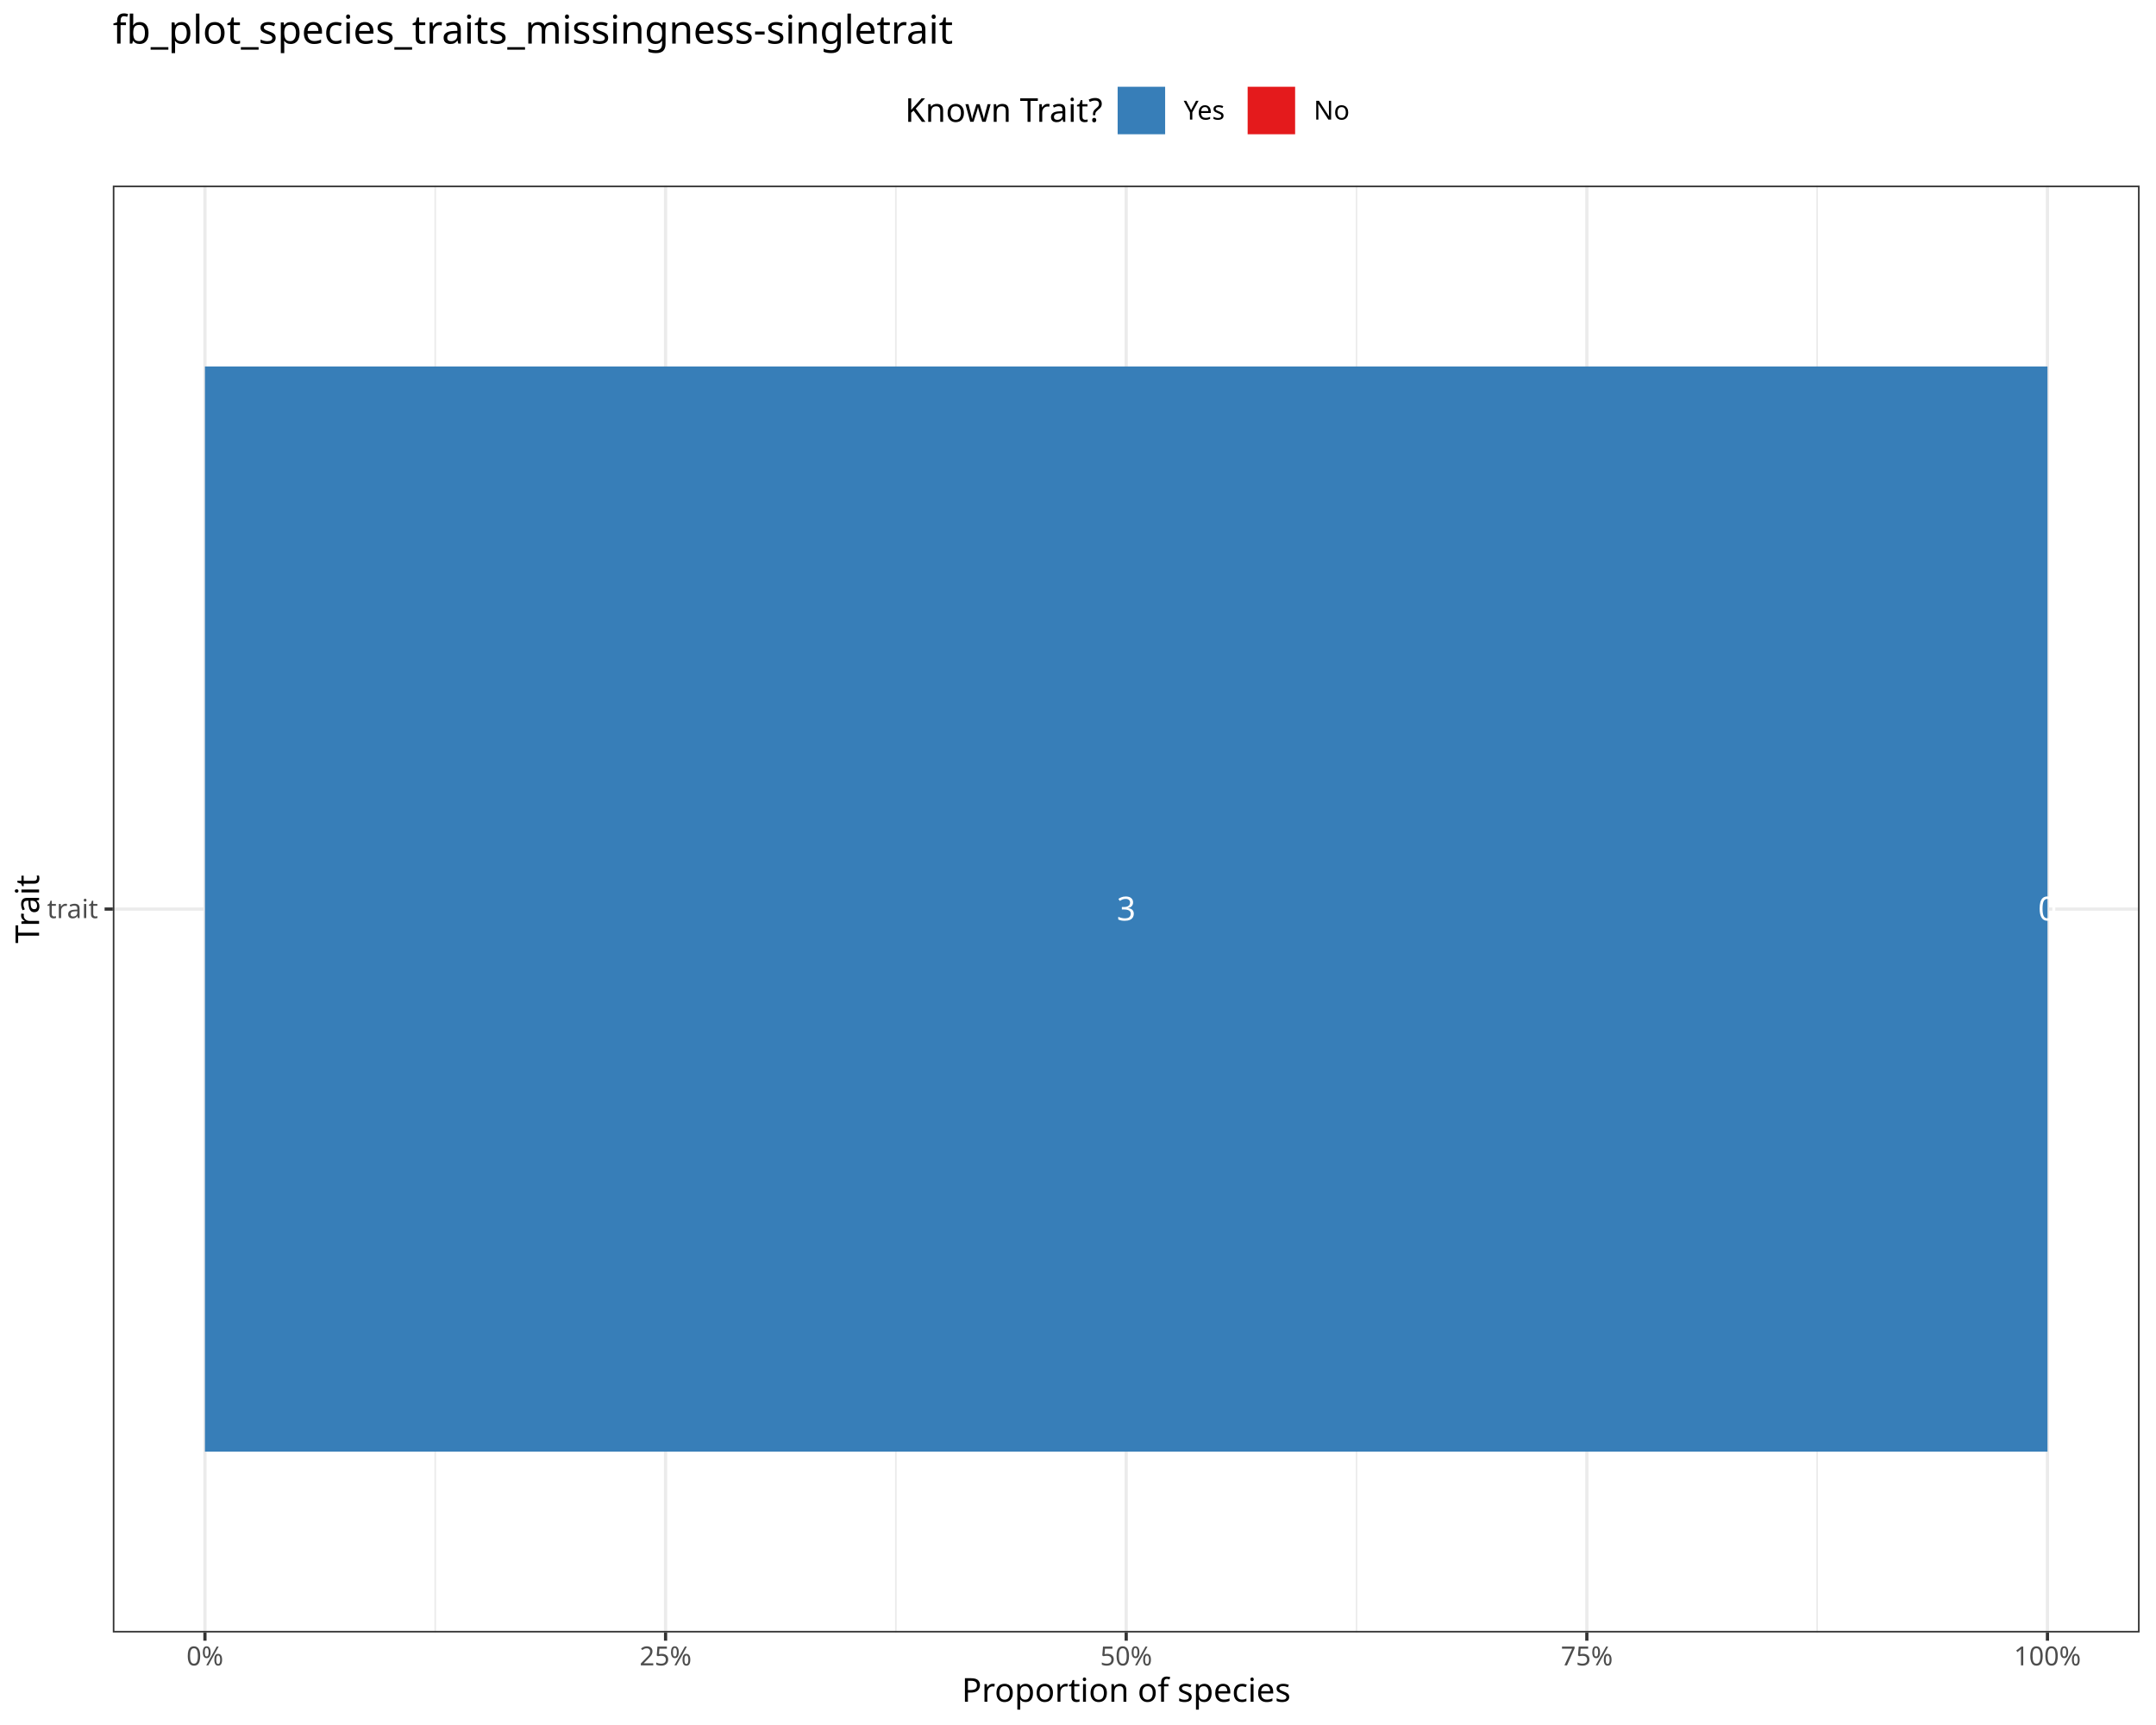
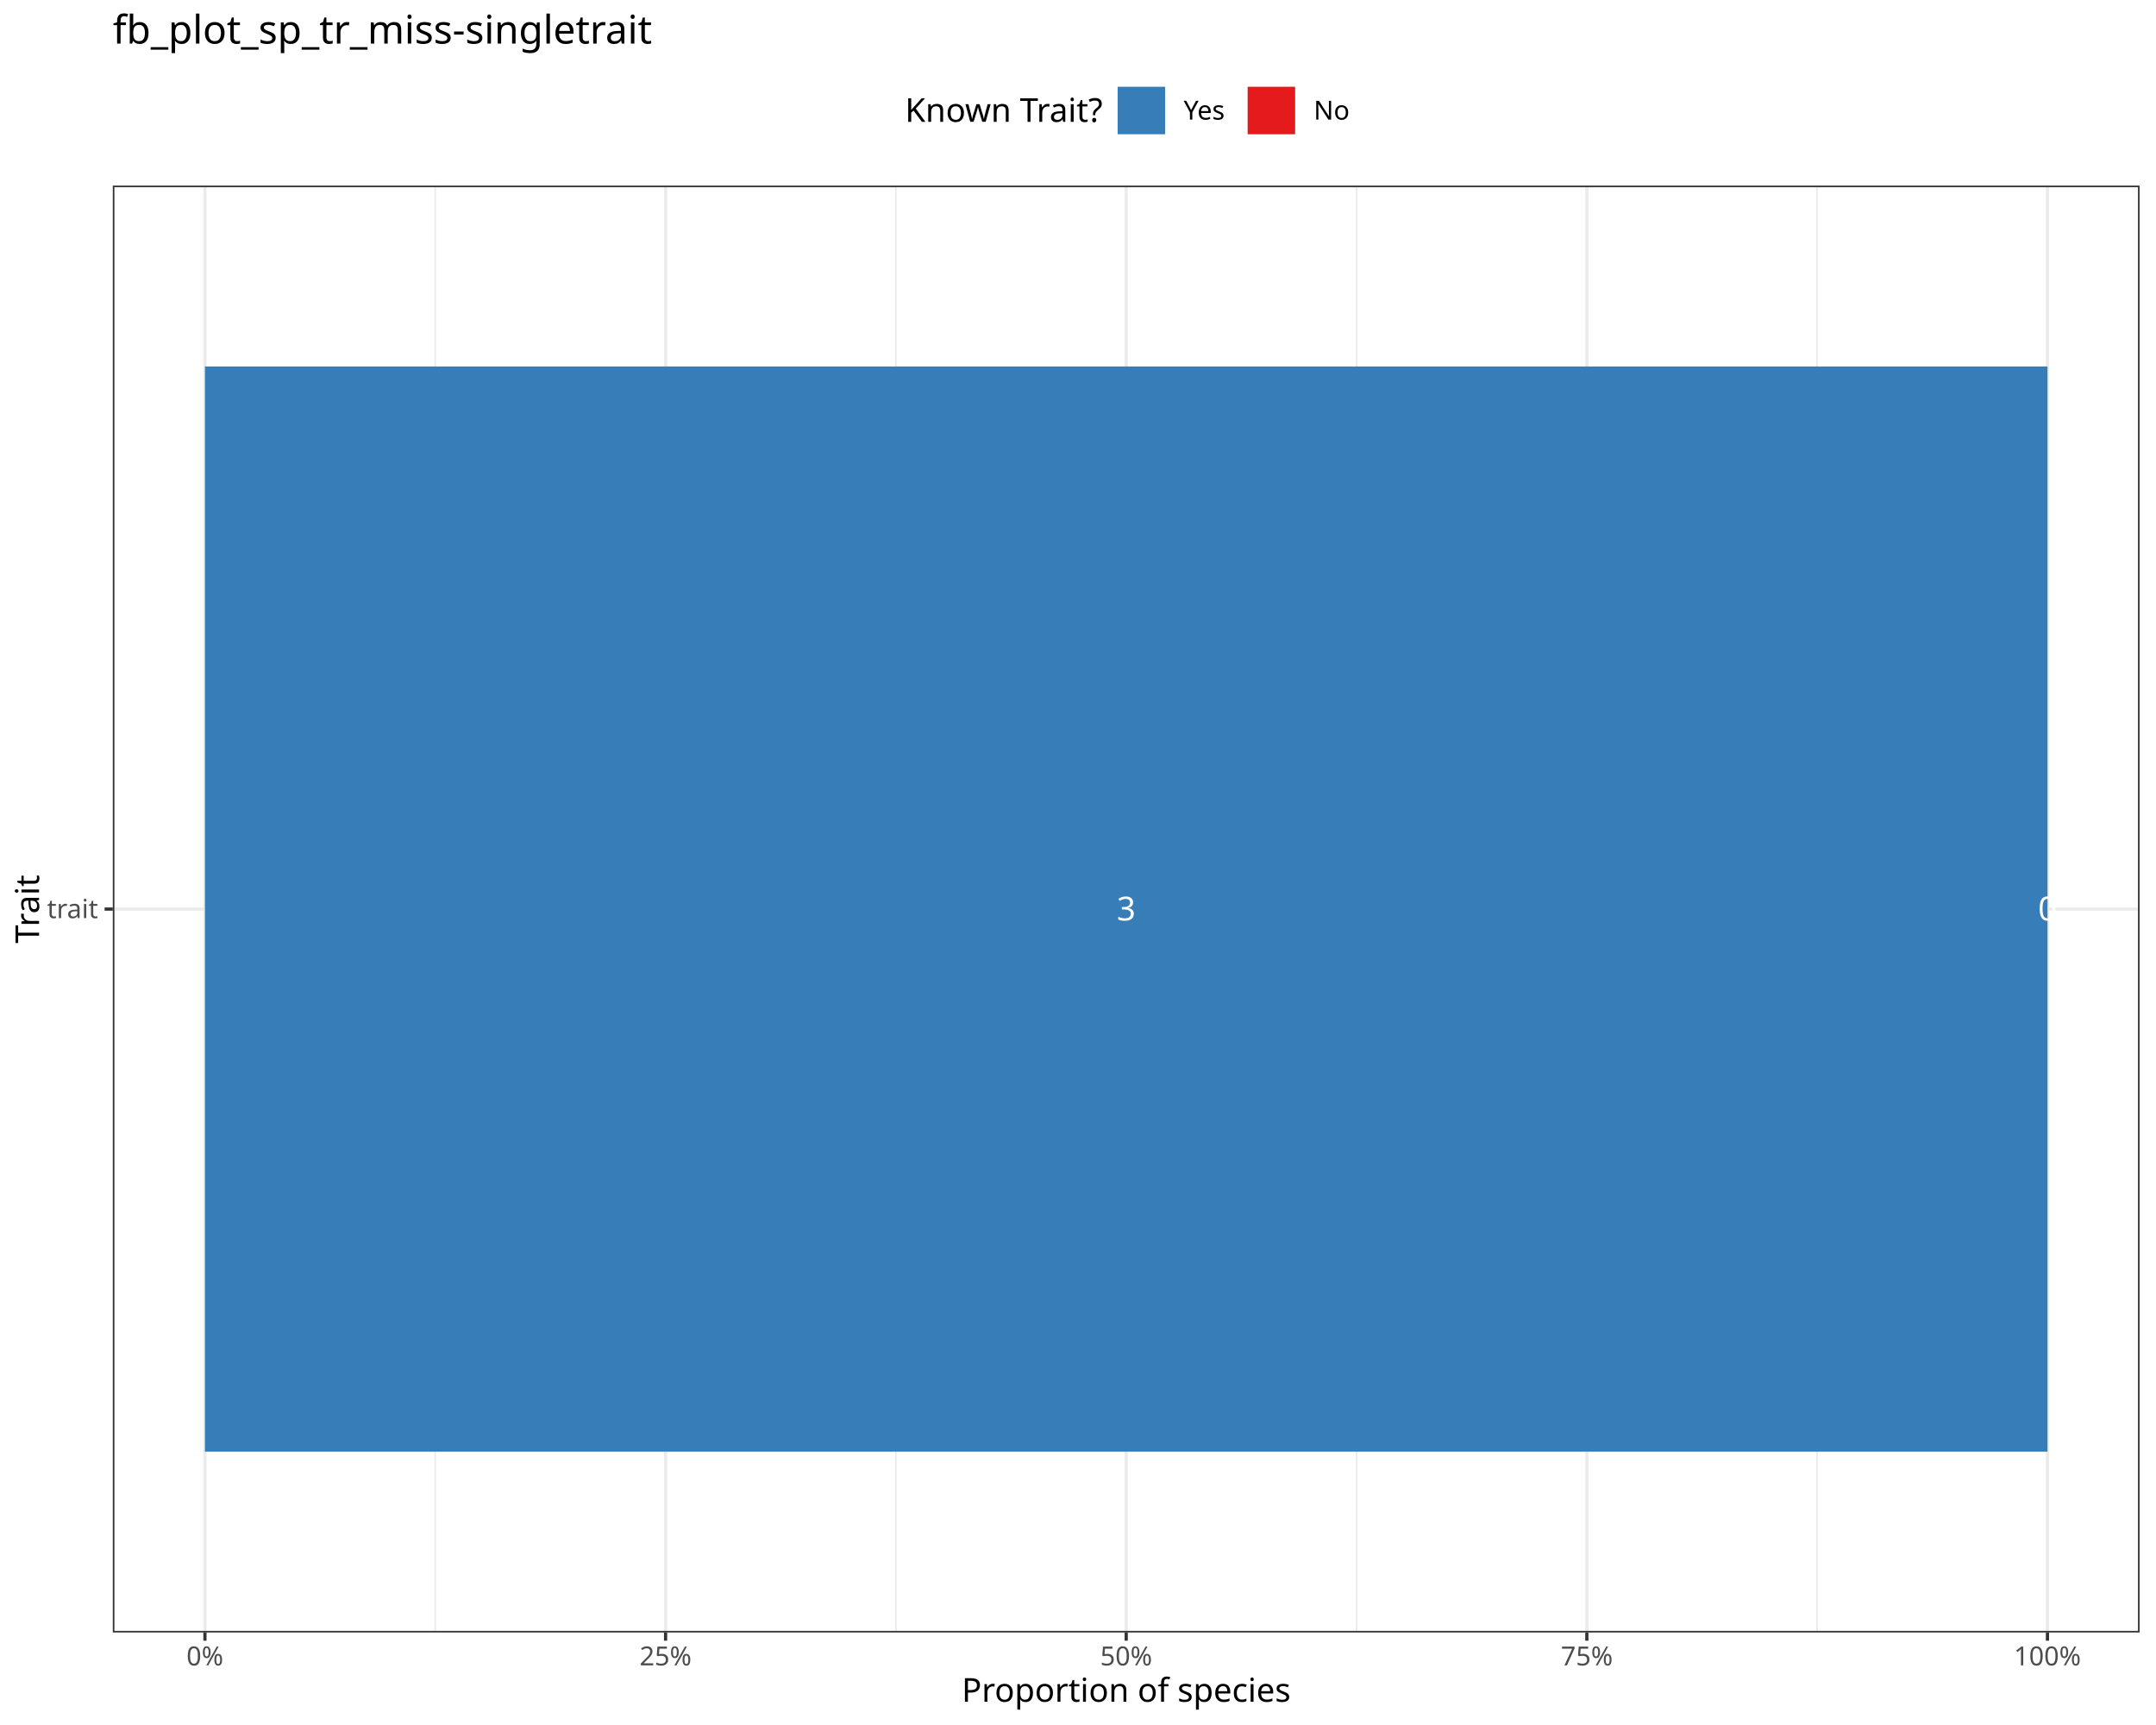
<svg xmlns="http://www.w3.org/2000/svg" class="svglite" data-engine-version="2.0" width="720.00pt" height="576.00pt" viewBox="0 0 720.00 576.00">
  <defs>
    <style type="text/css">
    .svglite line, .svglite polyline, .svglite polygon, .svglite path, .svglite rect, .svglite circle {
      fill: none;
      stroke: #000000;
      stroke-linecap: round;
      stroke-linejoin: round;
      stroke-miterlimit: 10.00;
    }
  </style>
  </defs>
  <rect width="100%" height="100%" style="stroke: none; fill: #FFFFFF;" />
  <defs>
    <clipPath id="cpMC4wMHw3MjAuMDB8MC4wMHw1NzYuMDA=">
      <rect x="0.00" y="0.00" width="720.00" height="576.00" />
    </clipPath>
  </defs>
  <g clip-path="url(#cpMC4wMHw3MjAuMDB8MC4wMHw1NzYuMDA=)">
    <rect x="0.00" y="0.00" width="720.00" height="576.00" style="stroke-width: 1.07; stroke: #FFFFFF; fill: #FFFFFF;" />
  </g>
  <defs>
    <clipPath id="cpMzcuNjd8NzE0LjUyfDYxLjk4fDU0NS4xMQ==">
      <rect x="37.67" y="61.98" width="676.85" height="483.13" />
    </clipPath>
  </defs>
  <g clip-path="url(#cpMzcuNjd8NzE0LjUyfDYxLjk4fDU0NS4xMQ==)">
    <rect x="37.67" y="61.98" width="676.85" height="483.13" style="stroke-width: 1.07; stroke: none; fill: #FFFFFF;" />
    <polyline points="145.35,545.11 145.35,61.98 " style="stroke-width: 0.53; stroke: #EBEBEB; stroke-linecap: butt;" />
    <polyline points="299.18,545.11 299.18,61.98 " style="stroke-width: 0.53; stroke: #EBEBEB; stroke-linecap: butt;" />
    <polyline points="453.01,545.11 453.01,61.98 " style="stroke-width: 0.53; stroke: #EBEBEB; stroke-linecap: butt;" />
    <polyline points="606.84,545.11 606.84,61.98 " style="stroke-width: 0.53; stroke: #EBEBEB; stroke-linecap: butt;" />
    <polyline points="37.67,303.55 714.52,303.55 " style="stroke-width: 1.07; stroke: #EBEBEB; stroke-linecap: butt;" />
    <polyline points="68.44,545.11 68.44,61.98 " style="stroke-width: 1.07; stroke: #EBEBEB; stroke-linecap: butt;" />
    <polyline points="222.27,545.11 222.27,61.98 " style="stroke-width: 1.07; stroke: #EBEBEB; stroke-linecap: butt;" />
    <polyline points="376.10,545.11 376.10,61.98 " style="stroke-width: 1.07; stroke: #EBEBEB; stroke-linecap: butt;" />
    <polyline points="529.93,545.11 529.93,61.98 " style="stroke-width: 1.07; stroke: #EBEBEB; stroke-linecap: butt;" />
    <polyline points="683.75,545.11 683.75,61.98 " style="stroke-width: 1.07; stroke: #EBEBEB; stroke-linecap: butt;" />
    <rect x="68.44" y="122.37" width="615.32" height="362.35" style="stroke-width: 1.07; stroke: none; stroke-linecap: butt; stroke-linejoin: miter; fill: #377EB8;" />
    <rect x="683.75" y="122.37" width="0.00" height="362.35" style="stroke-width: 1.07; stroke: none; stroke-linecap: butt; stroke-linejoin: miter; fill: #E41A1C;" />
    <text x="376.10" y="307.35" text-anchor="middle" style="font-size: 11.04px; fill: #FFFFFF; font-family: sans;" textLength="6.14px" lengthAdjust="spacingAndGlyphs">3</text>
    <text x="683.75" y="307.35" text-anchor="middle" style="font-size: 11.04px; fill: #FFFFFF; font-family: sans;" textLength="6.14px" lengthAdjust="spacingAndGlyphs">0</text>
    <rect x="37.67" y="61.98" width="676.85" height="483.13" style="stroke-width: 1.07; stroke: #333333;" />
  </g>
  <g clip-path="url(#cpMC4wMHw3MjAuMDB8MC4wMHw1NzYuMDA=)">
    <text x="32.74" y="306.57" text-anchor="end" style="font-size: 8.80px; fill: #4D4D4D; font-family: sans;" textLength="14.67px" lengthAdjust="spacingAndGlyphs">trait</text>
    <polyline points="34.93,303.55 37.67,303.55 " style="stroke-width: 1.07; stroke: #333333; stroke-linecap: butt;" />
    <polyline points="68.44,547.85 68.44,545.11 " style="stroke-width: 1.07; stroke: #333333; stroke-linecap: butt;" />
    <polyline points="222.27,547.85 222.27,545.11 " style="stroke-width: 1.07; stroke: #333333; stroke-linecap: butt;" />
    <polyline points="376.10,547.85 376.10,545.11 " style="stroke-width: 1.07; stroke: #333333; stroke-linecap: butt;" />
    <polyline points="529.93,547.85 529.93,545.11 " style="stroke-width: 1.07; stroke: #333333; stroke-linecap: butt;" />
    <polyline points="683.75,547.85 683.75,545.11 " style="stroke-width: 1.07; stroke: #333333; stroke-linecap: butt;" />
    <text x="68.44" y="556.10" text-anchor="middle" style="font-size: 8.80px; fill: #4D4D4D; font-family: sans;" textLength="12.72px" lengthAdjust="spacingAndGlyphs">0%</text>
    <text x="222.27" y="556.10" text-anchor="middle" style="font-size: 8.80px; fill: #4D4D4D; font-family: sans;" textLength="17.61px" lengthAdjust="spacingAndGlyphs">25%</text>
    <text x="376.10" y="556.10" text-anchor="middle" style="font-size: 8.80px; fill: #4D4D4D; font-family: sans;" textLength="17.61px" lengthAdjust="spacingAndGlyphs">50%</text>
    <text x="529.93" y="556.10" text-anchor="middle" style="font-size: 8.80px; fill: #4D4D4D; font-family: sans;" textLength="17.61px" lengthAdjust="spacingAndGlyphs">75%</text>
    <text x="683.75" y="556.10" text-anchor="middle" style="font-size: 8.80px; fill: #4D4D4D; font-family: sans;" textLength="22.51px" lengthAdjust="spacingAndGlyphs">100%</text>
    <text x="376.10" y="568.24" text-anchor="middle" style="font-size: 11.00px; font-family: sans;" textLength="103.35px" lengthAdjust="spacingAndGlyphs">Proportion of species</text>
    <text transform="translate(13.05,303.55) rotate(-90)" text-anchor="middle" style="font-size: 11.00px; font-family: sans;" textLength="22.00px" lengthAdjust="spacingAndGlyphs">Trait</text>
    <rect x="296.76" y="22.78" width="158.67" height="28.24" style="stroke-width: 1.07; stroke: none; fill: #FFFFFF;" />
    <text x="302.24" y="40.69" style="font-size: 11.00px; font-family: sans;" textLength="64.81px" lengthAdjust="spacingAndGlyphs">Known Trait?</text>
    <rect x="372.53" y="28.26" width="17.28" height="17.28" style="stroke-width: 1.07; stroke: none; fill: #FFFFFF;" />
    <rect x="373.24" y="28.97" width="15.86" height="15.86" style="stroke-width: 1.07; stroke: none; stroke-linecap: butt; stroke-linejoin: miter; fill: #377EB8;" />
    <rect x="415.94" y="28.26" width="17.28" height="17.28" style="stroke-width: 1.07; stroke: none; fill: #FFFFFF;" />
    <rect x="416.65" y="28.97" width="15.86" height="15.86" style="stroke-width: 1.07; stroke: none; stroke-linecap: butt; stroke-linejoin: miter; fill: #E41A1C;" />
    <text x="395.29" y="39.93" style="font-size: 8.80px; font-family: sans;" textLength="15.17px" lengthAdjust="spacingAndGlyphs">Yes</text>
    <text x="438.70" y="39.93" style="font-size: 8.80px; font-family: sans;" textLength="11.25px" lengthAdjust="spacingAndGlyphs">No</text>
-     <text x="37.67" y="14.56" style="font-size: 13.20px; font-family: sans;" textLength="268.58px" lengthAdjust="spacingAndGlyphs">fb_plot_species_traits_missingness-singletrait</text>
+     <text x="37.67" y="14.56" style="font-size: 13.20px; font-family: sans;" textLength="171.70px" lengthAdjust="spacingAndGlyphs">fb_plot_sp_tr_miss-singletrait</text>
  </g>
</svg>
